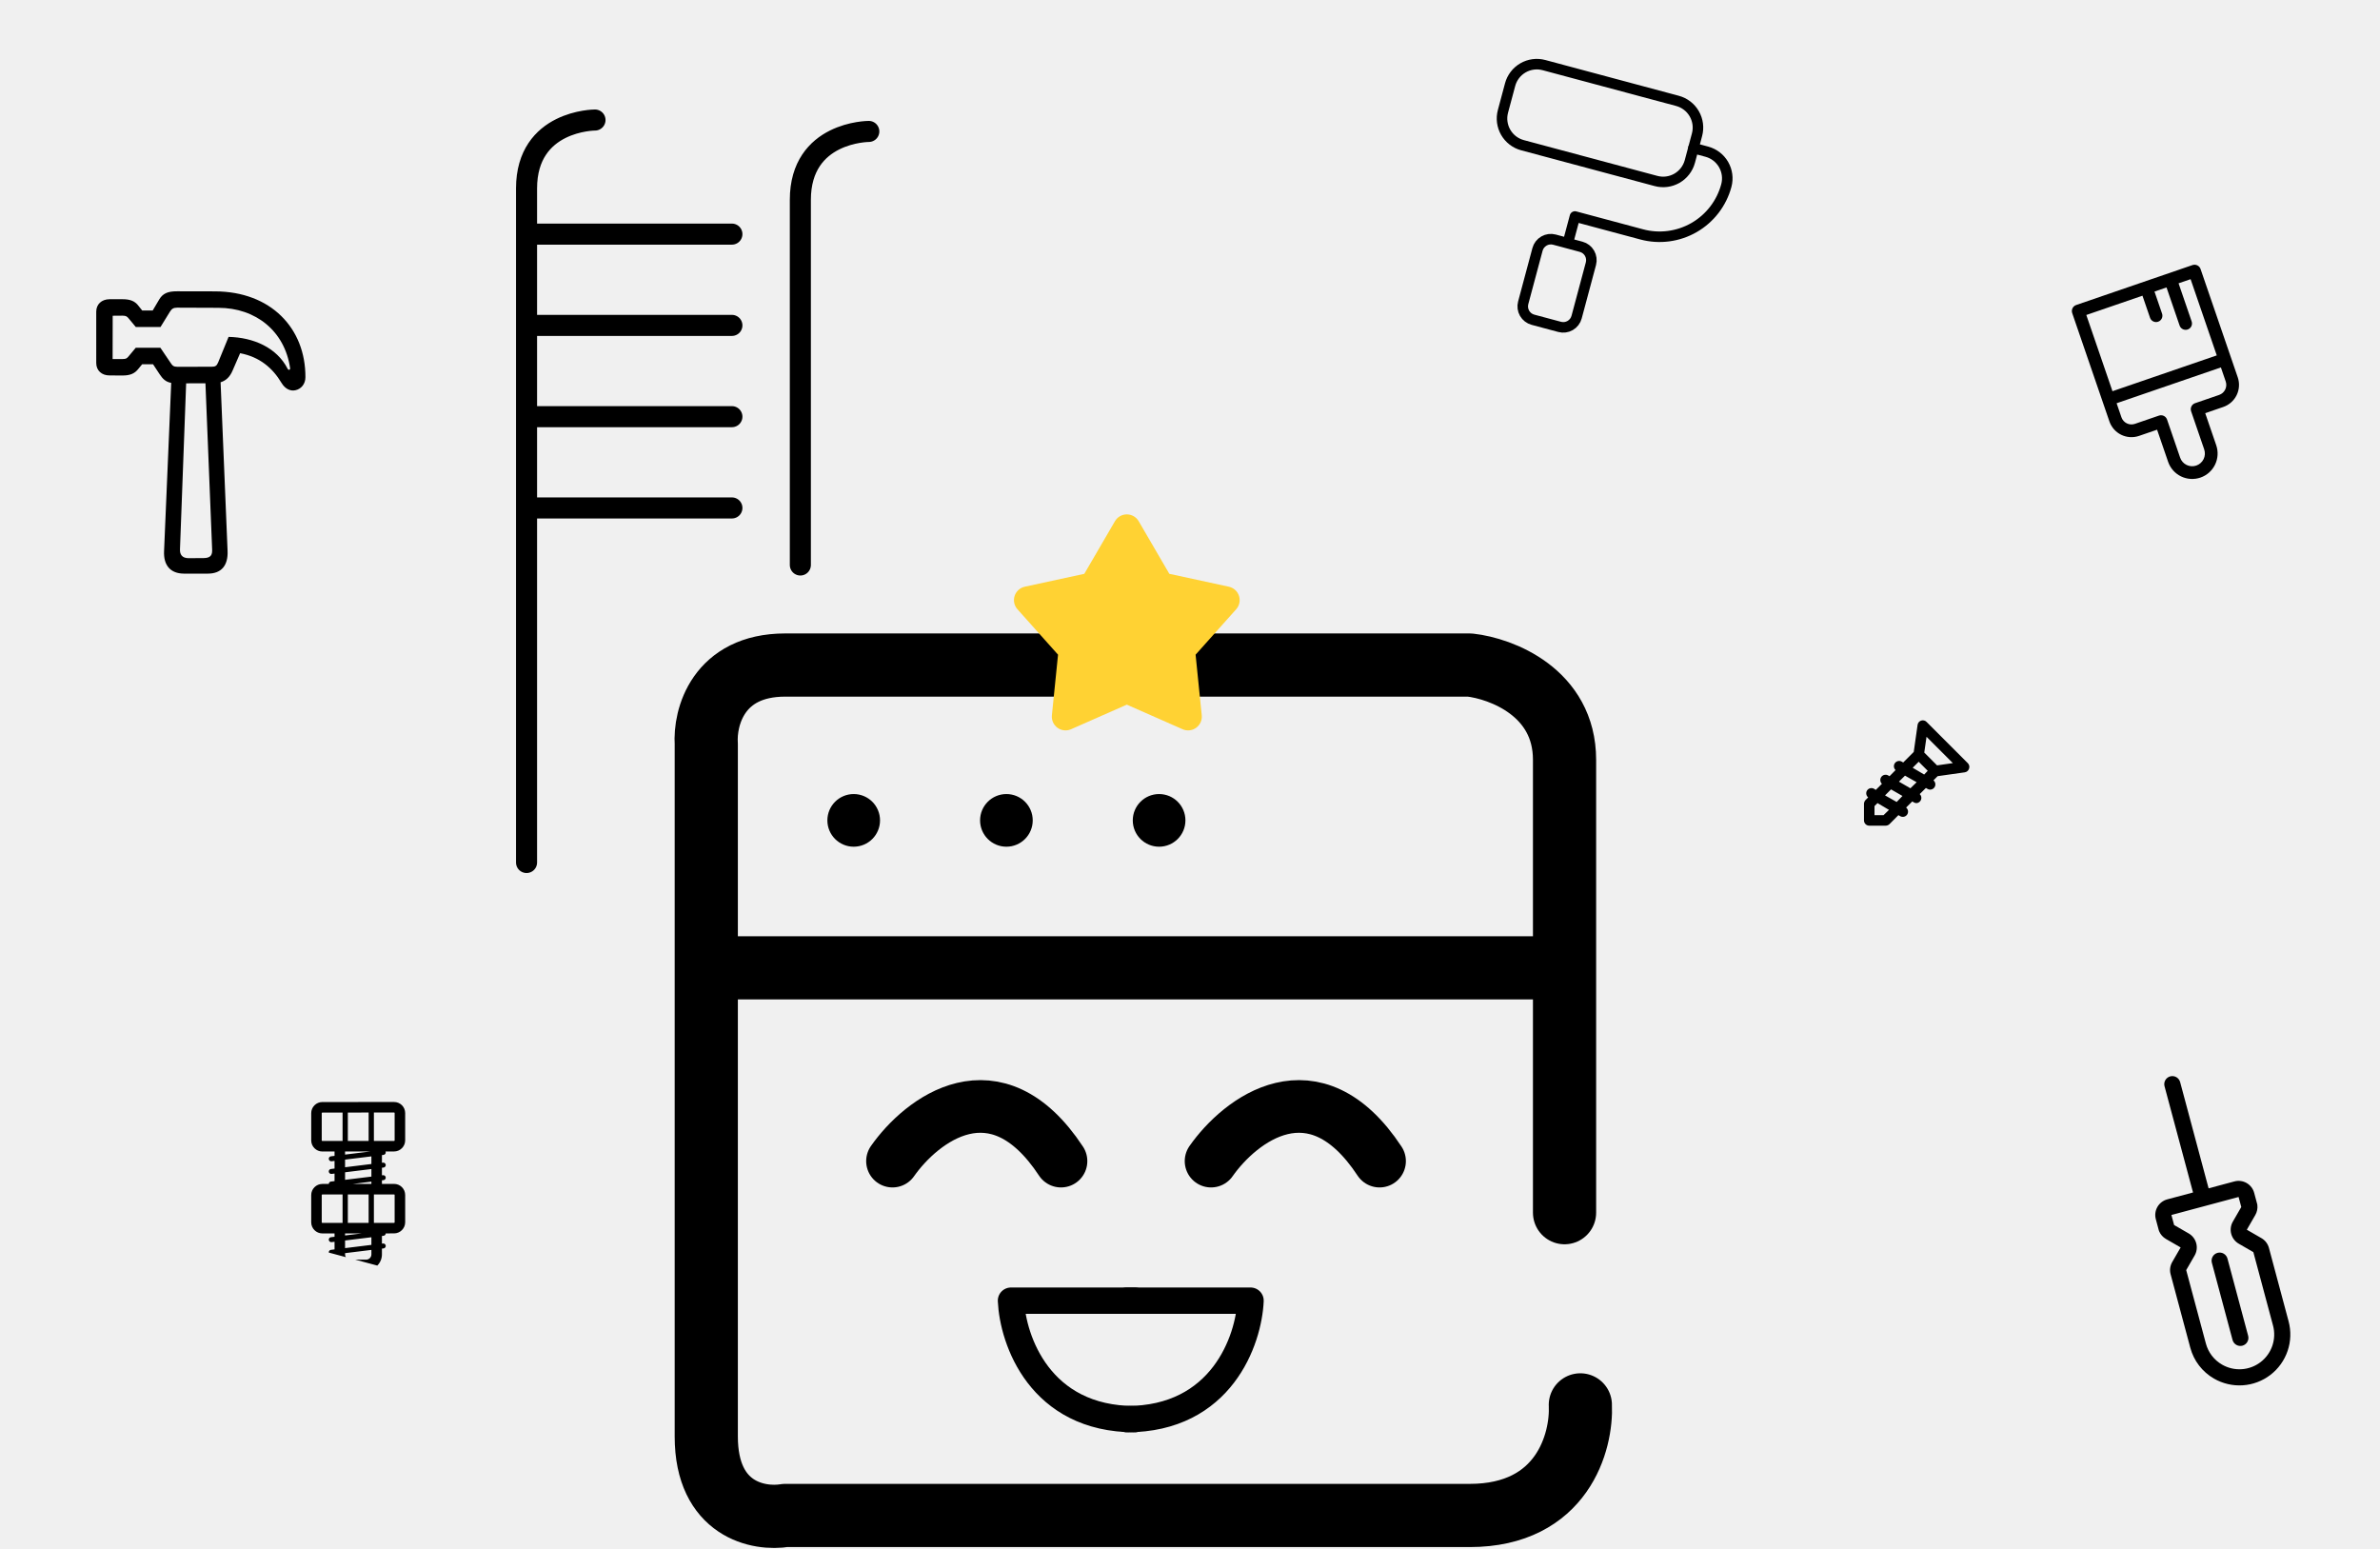
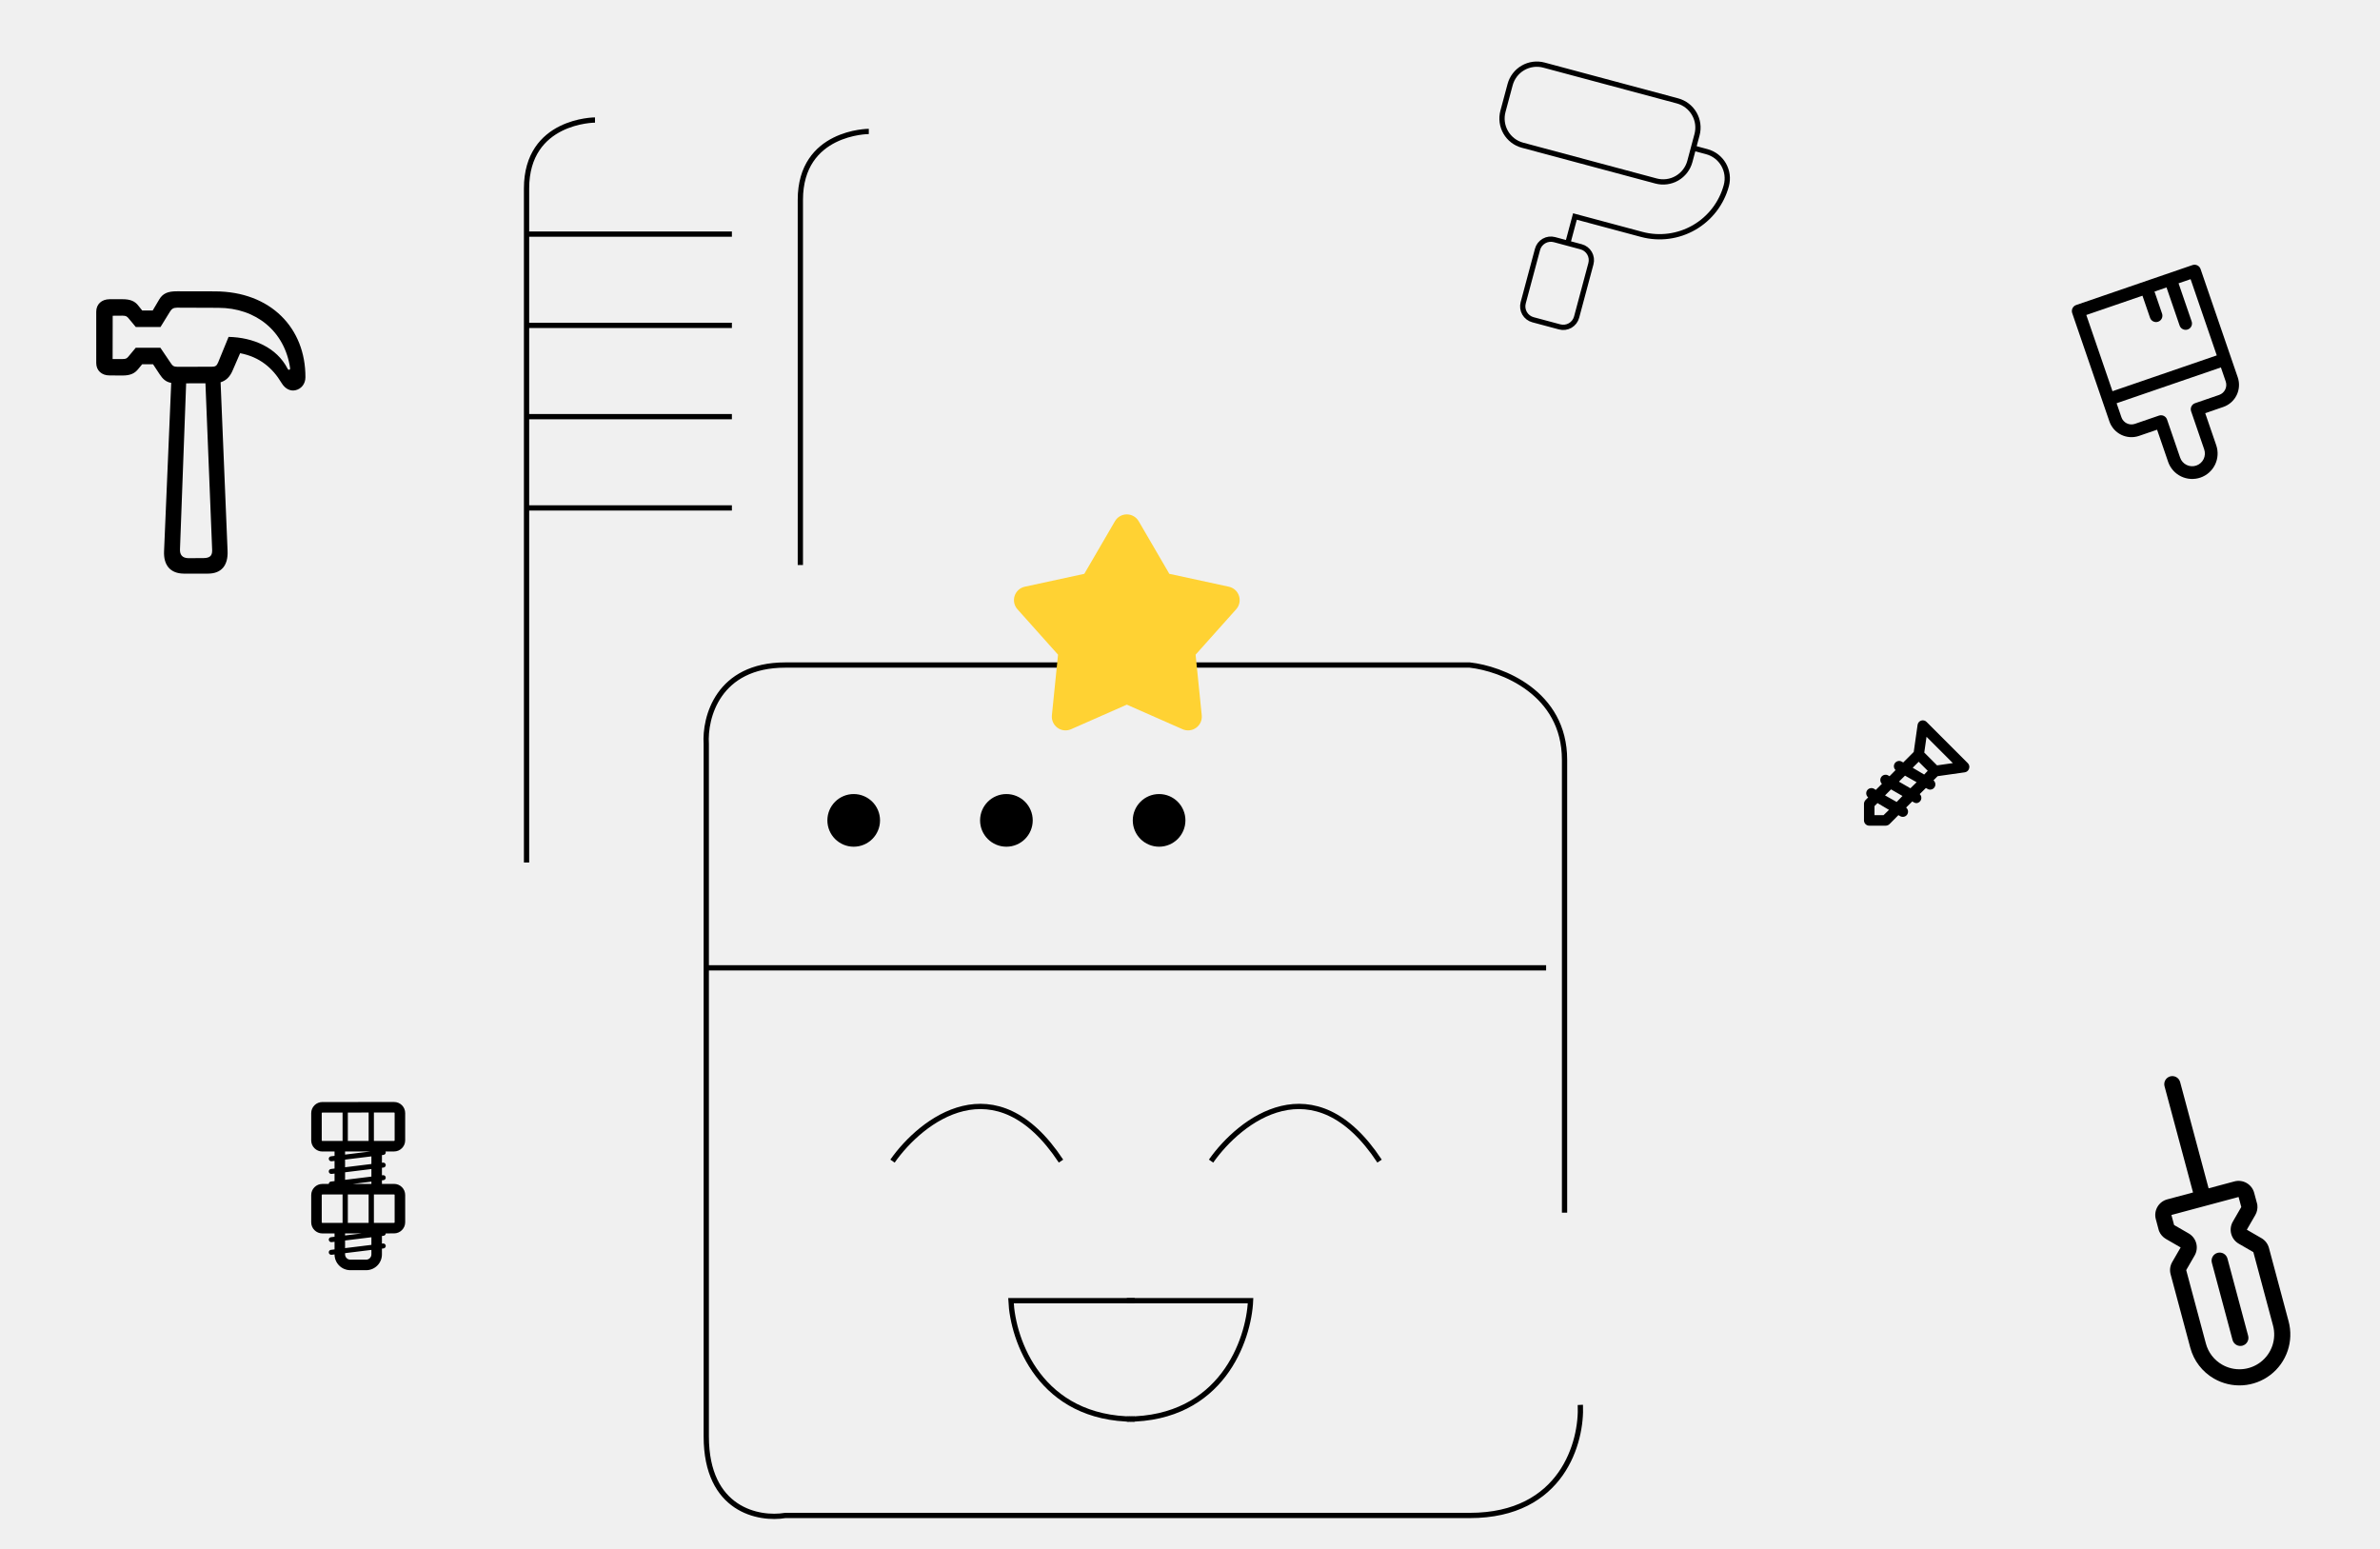
<svg xmlns="http://www.w3.org/2000/svg" width="452" height="294" viewBox="0 0 452 294" fill="none">
-   <g clip-path="url(#clip0_627_15518)">
+   <g clipPath="url(#clip0_627_15518)">
    <path d="M394.296 57.925C393.993 58.029 393.744 58.249 393.603 58.537C393.462 58.825 393.442 59.157 393.546 59.46L400.609 80.027C400.99 81.138 401.798 82.052 402.853 82.568C403.376 82.824 403.944 82.974 404.524 83.01C405.105 83.046 405.687 82.967 406.237 82.778L409.665 81.601L411.758 87.695C412.174 88.907 413.055 89.904 414.206 90.467C415.358 91.03 416.685 91.112 417.898 90.696C419.11 90.28 420.107 89.399 420.67 88.247C421.233 87.096 421.315 85.768 420.899 84.556L418.806 78.462L422.234 77.285C423.345 76.903 424.259 76.096 424.775 75.04C425.291 73.985 425.366 72.767 424.985 71.656L417.922 51.089C417.818 50.786 417.597 50.537 417.31 50.396C417.022 50.255 416.69 50.235 416.387 50.339L394.296 57.925ZM416.029 53.017L420.999 67.49L401.194 74.291L396.223 59.818L406.888 56.156L408.327 60.345C408.431 60.648 408.651 60.898 408.939 61.038C409.227 61.179 409.559 61.2 409.862 61.095C410.165 60.991 410.414 60.771 410.555 60.483C410.695 60.196 410.716 59.864 410.612 59.56L409.173 55.371L411.458 54.586L413.943 61.823C414.047 62.126 414.268 62.375 414.556 62.516C414.843 62.656 415.175 62.677 415.478 62.573C415.781 62.469 416.031 62.249 416.171 61.961C416.312 61.673 416.333 61.341 416.229 61.038L413.744 53.801L416.029 53.017ZM401.978 76.576L421.784 69.775L422.699 72.441C423.06 73.492 422.5 74.638 421.449 74.999L416.878 76.569C416.575 76.673 416.326 76.893 416.185 77.181C416.045 77.469 416.024 77.801 416.128 78.104L418.613 85.341C418.821 85.947 418.78 86.611 418.499 87.186C418.218 87.762 417.719 88.203 417.113 88.411C416.507 88.619 415.843 88.578 415.267 88.296C414.691 88.015 414.251 87.516 414.043 86.91L411.558 79.674C411.454 79.371 411.233 79.121 410.946 78.981C410.658 78.84 410.326 78.819 410.023 78.923L405.452 80.493C404.401 80.854 403.255 80.294 402.894 79.242L401.978 76.576Z" fill="black" />
  </g>
  <path d="M39.499 108.933L34.883 108.933C32.371 108.904 31.028 107.355 31.159 104.653L32.517 72.711C31.451 72.522 30.882 71.924 30.312 71.062L29.07 69.178L26.996 69.178L26.296 70.025C25.594 70.93 24.747 71.31 23.257 71.31L20.819 71.295C19.314 71.31 18.278 70.36 18.278 68.93L18.277 59.202C18.278 57.771 19.299 56.836 20.805 56.822L23.258 56.822C24.747 56.821 25.638 57.187 26.31 58.093L27.012 58.968L28.997 58.969L30.268 56.821C30.91 55.771 31.816 55.303 33.642 55.318L40.842 55.332C51.416 55.362 58.046 62.313 58.003 71.645C58.004 72.931 57.185 73.866 56.134 74.099C55.242 74.319 54.192 73.939 53.462 72.712C51.766 69.879 49.328 67.79 45.603 67.075L44.172 70.376C43.647 71.603 42.902 72.288 41.894 72.595L43.222 104.654C43.326 107.355 42.07 108.932 39.499 108.932M55.096 69.907C54.089 62.94 48.642 58.456 41.456 58.456L33.628 58.427C32.926 58.427 32.605 58.66 32.269 59.201L30.487 62.093L25.784 62.093L24.484 60.529C24.105 60.063 23.945 59.961 23.258 59.946L21.403 59.961L21.388 68.183L23.257 68.183C23.929 68.183 24.09 68.081 24.47 67.613L25.784 66.037L30.457 66.036L32.415 68.928C32.751 69.439 32.97 69.658 33.7 69.658L40.199 69.645C40.901 69.645 41.15 69.484 41.427 68.827L43.412 63.977C48.101 64.08 52.541 65.979 54.614 70.01C54.702 70.185 54.819 70.243 54.922 70.229C55.038 70.2 55.111 70.127 55.096 69.908M38.651 105.982C40.141 105.982 40.331 105.266 40.288 104.317L39.017 72.784L35.352 72.798L34.182 104.319C34.138 105.269 34.562 105.984 35.775 105.999L38.651 105.982Z" fill="black" />
-   <g clip-path="url(#clip1_627_15518)">
-     <path d="M286.794 16.075C287.154 14.73 288.034 13.583 289.24 12.887C290.445 12.191 291.879 12.002 293.223 12.363L318.579 19.157C319.924 19.517 321.071 20.397 321.767 21.603C322.463 22.809 322.652 24.242 322.291 25.587L320.933 30.658C320.572 32.003 319.692 33.149 318.486 33.846C317.281 34.542 315.848 34.73 314.503 34.37L289.147 27.576C287.802 27.216 286.655 26.336 285.959 25.13C285.263 23.924 285.074 22.491 285.435 21.146L286.794 16.075Z" stroke="black" stroke-width="2" stroke-linecap="round" stroke-linejoin="round" />
-     <path d="M321.612 28.122L324.148 28.802C325.492 29.162 326.639 30.042 327.335 31.248C328.032 32.454 328.22 33.887 327.86 35.232C326.959 38.594 324.759 41.461 321.745 43.201C318.73 44.942 315.147 45.413 311.785 44.513L299.107 41.115L297.749 46.187M291.998 47.363C292.178 46.691 292.618 46.117 293.221 45.769C293.824 45.421 294.54 45.327 295.213 45.507L300.284 46.866C300.957 47.046 301.53 47.486 301.878 48.089C302.226 48.692 302.32 49.408 302.14 50.081L299.423 60.223C299.242 60.896 298.802 61.469 298.2 61.817C297.597 62.165 296.88 62.26 296.208 62.079L291.137 60.721C290.464 60.54 289.891 60.1 289.543 59.498C289.195 58.895 289.1 58.178 289.28 57.506L291.998 47.363Z" stroke="black" stroke-width="2" stroke-linecap="round" stroke-linejoin="round" />
+   <g clipPath="url(#clip1_627_15518)">
+     <path d="M286.794 16.075C287.154 14.73 288.034 13.583 289.24 12.887C290.445 12.191 291.879 12.002 293.223 12.363L318.579 19.157C319.924 19.517 321.071 20.397 321.767 21.603C322.463 22.809 322.652 24.242 322.291 25.587L320.933 30.658C320.572 32.003 319.692 33.149 318.486 33.846C317.281 34.542 315.848 34.73 314.503 34.37L289.147 27.576C287.802 27.216 286.655 26.336 285.959 25.13C285.263 23.924 285.074 22.491 285.435 21.146L286.794 16.075Z" stroke="black" strokeWidth="2" strokeLinecap="round" strokeLinejoin="round" />
+     <path d="M321.612 28.122L324.148 28.802C325.492 29.162 326.639 30.042 327.335 31.248C328.032 32.454 328.22 33.887 327.86 35.232C326.959 38.594 324.759 41.461 321.745 43.201C318.73 44.942 315.147 45.413 311.785 44.513L299.107 41.115L297.749 46.187M291.998 47.363C292.178 46.691 292.618 46.117 293.221 45.769C293.824 45.421 294.54 45.327 295.213 45.507L300.284 46.866C300.957 47.046 301.53 47.486 301.878 48.089C302.226 48.692 302.32 49.408 302.14 50.081L299.423 60.223C299.242 60.896 298.802 61.469 298.2 61.817C297.597 62.165 296.88 62.26 296.208 62.079L291.137 60.721C290.464 60.54 289.891 60.1 289.543 59.498C289.195 58.895 289.1 58.178 289.28 57.506L291.998 47.363Z" stroke="black" strokeWidth="2" strokeLinecap="round" strokeLinejoin="round" />
  </g>
-   <g clip-path="url(#clip2_627_15518)">
+   <g clipPath="url(#clip2_627_15518)">
    <path d="M76.95 211.388L76.949 216.559C76.949 217.719 76 218.669 74.839 218.669L73.225 218.67C73.252 218.736 73.264 218.807 73.26 218.878C73.255 218.949 73.235 219.018 73.201 219.08C73.166 219.142 73.118 219.195 73.059 219.236C73.001 219.277 72.935 219.304 72.865 219.315L72.536 219.356L72.535 220.806L72.695 220.786C72.985 220.737 73.261 220.956 73.261 221.253C73.261 221.479 73.091 221.677 72.865 221.719L72.536 221.76L72.535 223.196L72.695 223.176C72.985 223.127 73.261 223.346 73.261 223.643C73.261 223.869 73.091 224.067 72.865 224.109L72.535 224.15L72.536 224.83L74.835 224.829C75.113 224.827 75.389 224.88 75.647 224.986C75.904 225.091 76.138 225.247 76.335 225.444C76.532 225.641 76.687 225.875 76.793 226.132C76.898 226.39 76.952 226.666 76.95 226.944L76.95 232.116C76.95 233.276 76 234.225 74.84 234.226L73.261 234.227C73.257 234.336 73.215 234.44 73.143 234.521C73.07 234.603 72.972 234.657 72.865 234.674L72.535 234.715L72.535 236.164L72.695 236.144C72.985 236.095 73.261 236.314 73.261 236.611C73.261 236.837 73.091 237.035 72.865 237.078L72.535 237.119L72.535 238.215C72.535 238.609 72.458 238.999 72.307 239.363C72.156 239.727 71.935 240.058 71.656 240.336C71.378 240.615 71.047 240.836 70.683 240.987C70.319 241.138 69.929 241.215 69.535 241.215L66.536 241.214C65.742 241.214 64.98 240.9 64.418 240.339C63.855 239.778 63.538 239.017 63.536 238.223L63.003 238.288C62.714 238.338 62.438 238.119 62.438 237.822C62.437 237.709 62.477 237.601 62.549 237.515C62.622 237.429 62.723 237.373 62.834 237.355L63.536 237.268L63.536 235.818L63.003 235.884C62.714 235.934 62.438 235.714 62.438 235.417C62.437 235.305 62.477 235.196 62.549 235.111C62.622 235.025 62.723 234.968 62.834 234.951L63.536 234.864L63.536 234.231L61.214 234.232C60.055 234.232 59.104 233.282 59.104 232.122L59.104 226.946C59.105 226.387 59.328 225.851 59.724 225.456C60.119 225.06 60.655 224.837 61.214 224.836L62.438 224.835C62.441 224.726 62.483 224.621 62.555 224.539C62.627 224.457 62.725 224.403 62.833 224.386L63.536 224.3L63.536 222.864L63.003 222.93C62.714 222.979 62.438 222.76 62.438 222.463C62.437 222.351 62.477 222.242 62.549 222.157C62.622 222.071 62.723 222.014 62.834 221.997L63.536 221.91L63.536 220.46L63.003 220.526C62.714 220.575 62.438 220.356 62.438 220.059C62.437 219.947 62.477 219.838 62.549 219.752C62.622 219.667 62.723 219.61 62.834 219.592L63.536 219.505L63.536 218.675L61.214 218.676C60.055 218.676 59.104 217.726 59.104 216.565L59.104 211.389C59.105 210.83 59.328 210.295 59.724 209.899C60.119 209.504 60.655 209.281 61.214 209.279L74.835 209.273C75.113 209.271 75.389 209.324 75.647 209.43C75.904 209.535 76.138 209.691 76.335 209.888C76.532 210.084 76.687 210.318 76.793 210.576C76.898 210.834 76.952 211.11 76.95 211.388ZM65.535 218.675L65.535 219.261L70.334 218.671L65.535 218.675ZM74.949 211.372C74.949 211.345 74.939 211.32 74.92 211.302C74.902 211.283 74.876 211.273 74.85 211.273L74.84 211.273L71.009 211.275L71.01 216.671L74.839 216.669C74.853 216.669 74.867 216.666 74.88 216.66C74.894 216.654 74.906 216.646 74.915 216.635C74.926 216.626 74.934 216.614 74.94 216.601C74.946 216.587 74.949 216.573 74.949 216.559L74.949 211.383L74.949 211.372ZM70.01 216.671L70.01 211.276L66.06 211.278L66.06 216.674L70.01 216.671ZM65.06 211.278L61.214 211.28C61.199 211.281 61.185 211.284 61.172 211.29C61.159 211.295 61.147 211.304 61.137 211.314C61.113 211.339 61.103 211.367 61.103 211.391L61.103 216.567C61.103 216.59 61.112 216.618 61.137 216.642C61.146 216.653 61.158 216.661 61.171 216.667C61.184 216.673 61.199 216.676 61.213 216.676L65.061 216.675L65.06 211.278ZM70.535 224.395L66.967 224.834L70.535 224.831L70.535 224.395ZM65.535 234.23L65.535 234.619L68.715 234.229L65.535 234.23ZM65.535 220.215L65.535 221.665L70.535 221.05L70.535 219.601L65.535 220.215ZM70.535 222.005L65.535 222.62L65.535 224.055L70.535 223.441L70.535 222.005ZM70.535 234.959L65.535 235.574L65.535 237.023L70.535 236.409L70.535 234.959ZM70.535 237.363L65.535 237.978L65.535 238.215C65.535 238.346 65.561 238.476 65.611 238.598C65.661 238.719 65.735 238.83 65.828 238.922C65.921 239.015 66.031 239.089 66.152 239.139C66.274 239.19 66.404 239.215 66.535 239.215L69.535 239.214C69.8 239.214 70.054 239.109 70.242 238.921C70.429 238.734 70.535 238.479 70.535 238.214L70.535 237.363ZM74.949 226.928C74.949 226.902 74.939 226.877 74.92 226.858C74.902 226.839 74.876 226.829 74.85 226.829L74.84 226.83L71.009 226.832L71.01 232.228L74.839 232.226C74.853 232.225 74.867 232.222 74.88 232.216C74.894 232.21 74.906 232.202 74.915 232.192C74.926 232.182 74.934 232.17 74.94 232.157C74.946 232.144 74.949 232.13 74.949 232.115L74.949 226.939L74.949 226.928ZM70.01 232.228L70.01 226.833L66.06 226.834L66.06 232.231L70.01 232.228ZM65.06 226.834L61.214 226.837C61.199 226.837 61.185 226.84 61.172 226.846C61.159 226.852 61.147 226.86 61.137 226.871C61.113 226.895 61.103 226.923 61.103 226.947L61.103 232.123C61.103 232.146 61.112 232.174 61.137 232.199C61.147 232.21 61.159 232.218 61.172 232.224C61.185 232.229 61.199 232.232 61.213 232.233L65.061 232.231L65.06 226.834Z" fill="black" />
  </g>
  <path d="M425.876 255.549C425.681 255.601 425.478 255.614 425.278 255.588C425.078 255.562 424.886 255.496 424.711 255.396C424.537 255.295 424.384 255.161 424.261 255.001C424.138 254.841 424.049 254.658 423.997 254.464L420.067 239.799C419.962 239.407 420.017 238.988 420.22 238.636C420.423 238.283 420.758 238.026 421.151 237.921C421.544 237.815 421.962 237.87 422.315 238.073C422.667 238.276 422.924 238.611 423.03 239.004L426.959 253.668C427.012 253.863 427.025 254.066 426.999 254.266C426.973 254.466 426.908 254.658 426.807 254.833C426.707 255.008 426.573 255.161 426.413 255.284C426.253 255.406 426.07 255.496 425.876 255.549ZM420.475 261.802C419.373 261.17 418.408 260.326 417.635 259.318C416.862 258.311 416.296 257.16 415.97 255.932L412.235 241.993C412.129 241.605 412.101 241.199 412.153 240.799C412.206 240.399 412.337 240.014 412.539 239.665L414.139 236.895L411.345 235.282C410.766 234.947 410.312 234.432 410.053 233.816C410.025 233.751 410.002 233.685 409.984 233.617L409.423 231.522C409.212 230.737 409.323 229.9 409.729 229.196C410.136 228.492 410.805 227.978 411.591 227.767L416.492 226.455L411.079 206.286C411.027 206.091 411.014 205.888 411.04 205.689C411.066 205.489 411.132 205.296 411.232 205.122C411.333 204.947 411.467 204.794 411.627 204.672C411.787 204.549 411.969 204.459 412.164 204.407C412.359 204.355 412.562 204.341 412.761 204.368C412.961 204.394 413.154 204.459 413.328 204.56C413.503 204.661 413.656 204.795 413.778 204.955C413.901 205.115 413.991 205.297 414.043 205.492L419.449 225.668L424.348 224.357C424.737 224.253 425.143 224.226 425.542 224.279C425.942 224.331 426.327 224.462 426.676 224.663C427.024 224.865 427.33 225.133 427.575 225.453C427.821 225.772 428.001 226.137 428.105 226.526L428.666 228.621C428.684 228.688 428.698 228.757 428.707 228.826C428.787 229.487 428.651 230.155 428.321 230.733L426.708 233.527L429.48 235.127C429.829 235.328 430.135 235.596 430.38 235.915C430.625 236.234 430.804 236.599 430.908 236.987L434.642 250.928C435.136 252.774 435.072 254.726 434.457 256.535C433.843 258.345 432.706 259.932 431.19 261.096C429.673 262.26 427.846 262.948 425.939 263.074C424.032 263.199 422.13 262.757 420.475 261.802ZM422.008 259.146C423.138 259.799 424.437 260.101 425.739 260.016C427.042 259.931 428.29 259.461 429.325 258.667C430.361 257.872 431.138 256.788 431.557 255.553C431.977 254.317 432.021 252.984 431.683 251.723L427.947 237.784L425.175 236.183C424.47 235.776 423.956 235.106 423.745 234.321C423.535 233.535 423.645 232.698 424.052 231.993L425.654 229.217L425.145 227.312L412.386 230.73L412.897 232.636L415.672 234.238C416.377 234.645 416.891 235.315 417.101 236.101C417.312 236.887 417.202 237.724 416.795 238.428L415.195 241.199L418.932 255.139C419.154 255.977 419.54 256.763 420.068 257.451C420.597 258.138 421.256 258.715 422.008 259.146Z" fill="black" />
  <path d="M373.709 144.918L365.879 137.088C365.748 136.956 365.582 136.863 365.4 136.82C365.219 136.777 365.029 136.786 364.852 136.845C364.675 136.904 364.518 137.012 364.399 137.155C364.281 137.299 364.204 137.473 364.179 137.658L363.449 142.798L361.449 144.798L361.119 144.608C360.904 144.503 360.658 144.479 360.427 144.54C360.195 144.601 359.993 144.744 359.858 144.941C359.722 145.138 359.662 145.378 359.688 145.616C359.714 145.854 359.824 146.074 359.999 146.238L358.849 147.408L358.519 147.218C358.304 147.119 358.061 147.1 357.834 147.163C357.606 147.227 357.408 147.368 357.275 147.564C357.142 147.759 357.083 147.995 357.107 148.23C357.132 148.465 357.239 148.684 357.409 148.848L356.239 150.008L355.919 149.798C355.805 149.732 355.679 149.689 355.548 149.672C355.417 149.655 355.284 149.663 355.157 149.698C355.03 149.732 354.91 149.791 354.806 149.872C354.702 149.953 354.614 150.053 354.549 150.168C354.436 150.374 354.399 150.613 354.445 150.843C354.491 151.074 354.616 151.281 354.799 151.428L354.289 151.938C354.196 152.032 354.125 152.144 354.079 152.268C354.028 152.388 354.001 152.517 353.999 152.648V155.798C353.999 156.063 354.104 156.317 354.292 156.505C354.479 156.693 354.734 156.798 354.999 156.798H358.129C358.26 156.796 358.389 156.769 358.509 156.718C358.633 156.672 358.745 156.601 358.839 156.508L360.539 154.798L360.869 154.988C360.983 155.054 361.108 155.098 361.238 155.116C361.369 155.134 361.501 155.126 361.629 155.092C361.756 155.059 361.875 155.001 361.98 154.921C362.085 154.841 362.173 154.742 362.239 154.628C362.356 154.422 362.396 154.181 362.352 153.949C362.308 153.716 362.183 153.507 361.999 153.358L363.169 152.198L363.499 152.388C363.648 152.473 363.817 152.517 363.989 152.518C364.18 152.501 364.363 152.429 364.514 152.31C364.666 152.192 364.78 152.033 364.843 151.851C364.907 151.67 364.916 151.474 364.871 151.287C364.826 151.1 364.728 150.93 364.589 150.798L365.759 149.638L366.089 149.828C366.238 149.913 366.407 149.957 366.579 149.958C366.783 149.954 366.981 149.888 367.147 149.769C367.312 149.649 367.437 149.481 367.505 149.289C367.572 149.096 367.579 148.887 367.525 148.69C367.47 148.494 367.356 148.318 367.199 148.188L367.989 147.398L373.139 146.668C373.324 146.642 373.498 146.564 373.641 146.444C373.784 146.324 373.891 146.166 373.949 145.988C374.018 145.806 374.031 145.607 373.989 145.417C373.946 145.227 373.849 145.054 373.709 144.918ZM357.719 154.798H355.999V153.078L356.569 152.508L358.749 153.798L357.719 154.798ZM360.209 152.298L357.999 151.048L359.139 149.908L361.309 151.158L360.209 152.298ZM362.819 149.698L360.639 148.438L361.789 147.298L363.999 148.548L362.819 149.698ZM365.429 147.088L363.249 145.798L364.389 144.658L366.109 146.378L365.429 147.088ZM367.879 145.348L365.449 142.918L365.879 139.918L370.879 144.918L367.879 145.348Z" fill="black" />
-   <path d="M99.999 163.793V35.793C99.999 22.793 112.999 22.793 112.999 22.793M99.999 44.46H138.999M99.999 61.793H138.999M99.999 79.126H138.999M99.999 96.46H138.999M151.999 107.293V37.96C151.999 24.96 164.999 24.96 164.999 24.96" stroke="black" stroke-width="4" stroke-linecap="round" stroke-linejoin="round" />
-   <path d="M300.132 266.793C300.466 273.793 296.732 287.793 279.132 287.793C261.532 287.793 185.132 287.793 149.132 287.793C144.132 288.626 134.132 286.793 134.132 272.793C134.132 262.992 134.132 221.086 134.132 183.793M297.132 230.293C297.132 206.96 297.132 157.093 297.132 144.293C297.132 131.492 285.132 126.959 279.132 126.293C241.132 126.293 161.932 126.293 149.132 126.293C136.332 126.293 133.799 136.293 134.132 141.293C134.132 152.689 134.132 167.818 134.132 183.793M134.132 183.793H293.632" stroke="black" stroke-width="12" stroke-linecap="round" stroke-linejoin="round" />
+   <path d="M99.999 163.793V35.793C99.999 22.793 112.999 22.793 112.999 22.793M99.999 44.46H138.999M99.999 61.793H138.999M99.999 79.126H138.999M99.999 96.46H138.999M151.999 107.293V37.96C151.999 24.96 164.999 24.96 164.999 24.96" stroke="black" strokeWidth="4" strokeLinecap="round" strokeLinejoin="round" />
+   <path d="M300.132 266.793C300.466 273.793 296.732 287.793 279.132 287.793C261.532 287.793 185.132 287.793 149.132 287.793C144.132 288.626 134.132 286.793 134.132 272.793C134.132 262.992 134.132 221.086 134.132 183.793M297.132 230.293C297.132 206.96 297.132 157.093 297.132 144.293C297.132 131.492 285.132 126.959 279.132 126.293C241.132 126.293 161.932 126.293 149.132 126.293C136.332 126.293 133.799 136.293 134.132 141.293C134.132 152.689 134.132 167.818 134.132 183.793M134.132 183.793H293.632" stroke="black" strokeWidth="12" strokeLinecap="round" strokeLinejoin="round" />
  <circle cx="162.132" cy="155.793" r="5" fill="black" />
  <circle cx="191.132" cy="155.793" r="5" fill="black" />
  <circle cx="220.132" cy="155.793" r="5" fill="black" />
-   <path d="M169.5 220.5C175 212.666 189.1 201.7 201.5 220.5" stroke="black" stroke-width="10" stroke-linecap="round" stroke-linejoin="round" />
-   <path d="M230 220.5C235.5 212.666 249.6 201.7 262 220.5" stroke="black" stroke-width="10" stroke-linecap="round" stroke-linejoin="round" />
-   <path d="M214 247H237.5C237.167 254.5 232 269.5 214 269.5" stroke="black" stroke-width="5" stroke-linecap="round" stroke-linejoin="round" />
-   <path d="M215.5 247H192C192.333 254.5 197.5 269.5 215.5 269.5" stroke="black" stroke-width="5" stroke-linecap="round" stroke-linejoin="round" />
-   <g clip-path="url(#clip3_627_15518)">
+   <path d="M169.5 220.5C175 212.666 189.1 201.7 201.5 220.5" stroke="black" strokeWidth="10" strokeLinecap="round" strokeLinejoin="round" />
+   <path d="M230 220.5C235.5 212.666 249.6 201.7 262 220.5" stroke="black" strokeWidth="10" strokeLinecap="round" strokeLinejoin="round" />
+   <path d="M214 247H237.5C237.167 254.5 232 269.5 214 269.5" stroke="black" strokeWidth="5" strokeLinecap="round" strokeLinejoin="round" />
+   <path d="M215.5 247H192C192.333 254.5 197.5 269.5 215.5 269.5" stroke="black" strokeWidth="5" strokeLinecap="round" strokeLinejoin="round" />
+   <g clipPath="url(#clip3_627_15518)">
    <path d="M211.75 98.975C211.98 98.581 212.308 98.255 212.703 98.028C213.098 97.801 213.545 97.682 214 97.682C214.456 97.682 214.903 97.801 215.298 98.028C215.693 98.255 216.021 98.581 216.25 98.975L222.073 108.97L233.382 111.42C233.826 111.517 234.238 111.729 234.576 112.034C234.913 112.339 235.165 112.728 235.306 113.161C235.446 113.594 235.471 114.056 235.377 114.502C235.283 114.947 235.074 115.36 234.771 115.7L227.063 124.327L228.23 135.837C228.276 136.29 228.202 136.748 228.016 137.164C227.83 137.579 227.538 137.939 227.169 138.207C226.801 138.475 226.368 138.641 225.915 138.69C225.462 138.738 225.005 138.667 224.588 138.483L214 133.816L203.413 138.483C202.996 138.667 202.538 138.738 202.085 138.69C201.632 138.641 201.2 138.475 200.831 138.207C200.463 137.939 200.171 137.579 199.985 137.164C199.799 136.748 199.725 136.29 199.771 135.837L200.938 124.327L193.23 115.702C192.926 115.362 192.717 114.949 192.623 114.503C192.528 114.057 192.553 113.595 192.694 113.162C192.834 112.728 193.086 112.34 193.424 112.034C193.762 111.728 194.174 111.517 194.619 111.42L205.927 108.97L211.75 98.975Z" fill="#FFD233" />
  </g>
  <defs>
    <clipPath id="clip0_627_15518">
      <rect width="45.103" height="45.103" fill="white" transform="translate(395.673 100.033) rotate(-105)" />
    </clipPath>
    <clipPath id="clip1_627_15518">
      <rect width="63" height="63" fill="white" transform="translate(277.513) rotate(15)" />
    </clipPath>
    <clipPath id="clip2_627_15518">
      <rect width="32" height="32" fill="white" transform="translate(87.5947 211.479) rotate(105)" />
    </clipPath>
    <clipPath id="clip3_627_15518">
      <rect width="50" height="50" fill="white" transform="translate(189 93)" />
    </clipPath>
  </defs>
</svg>
